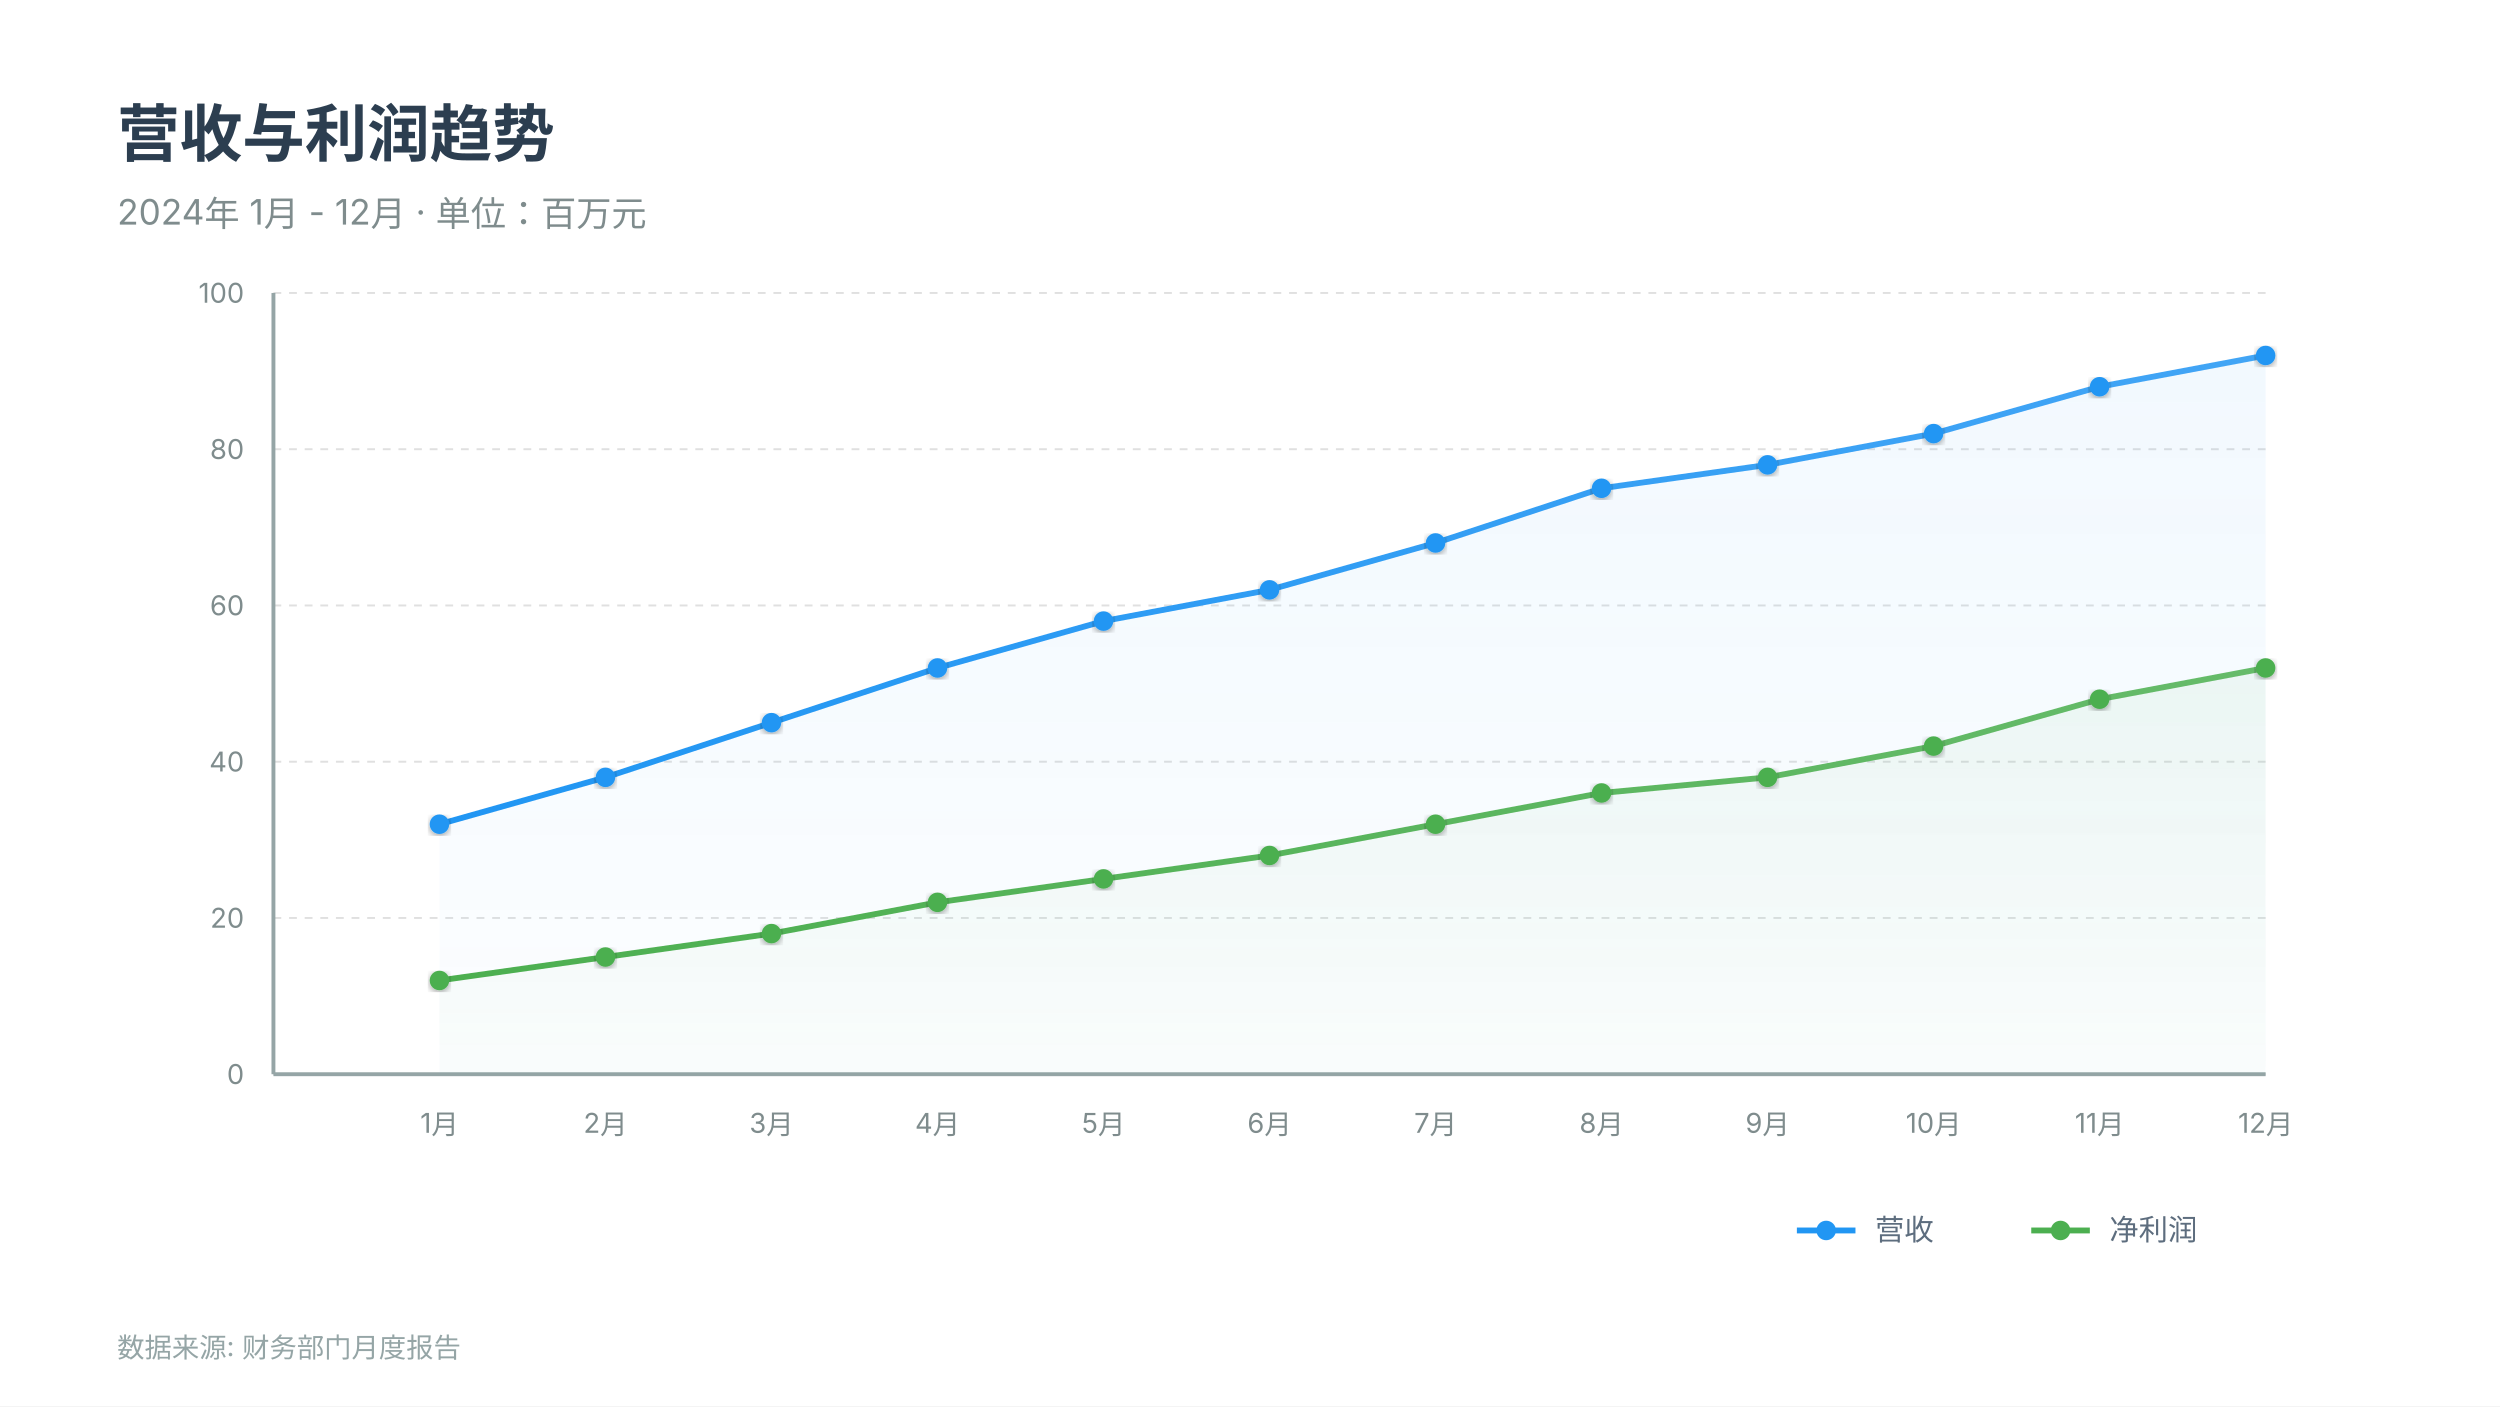
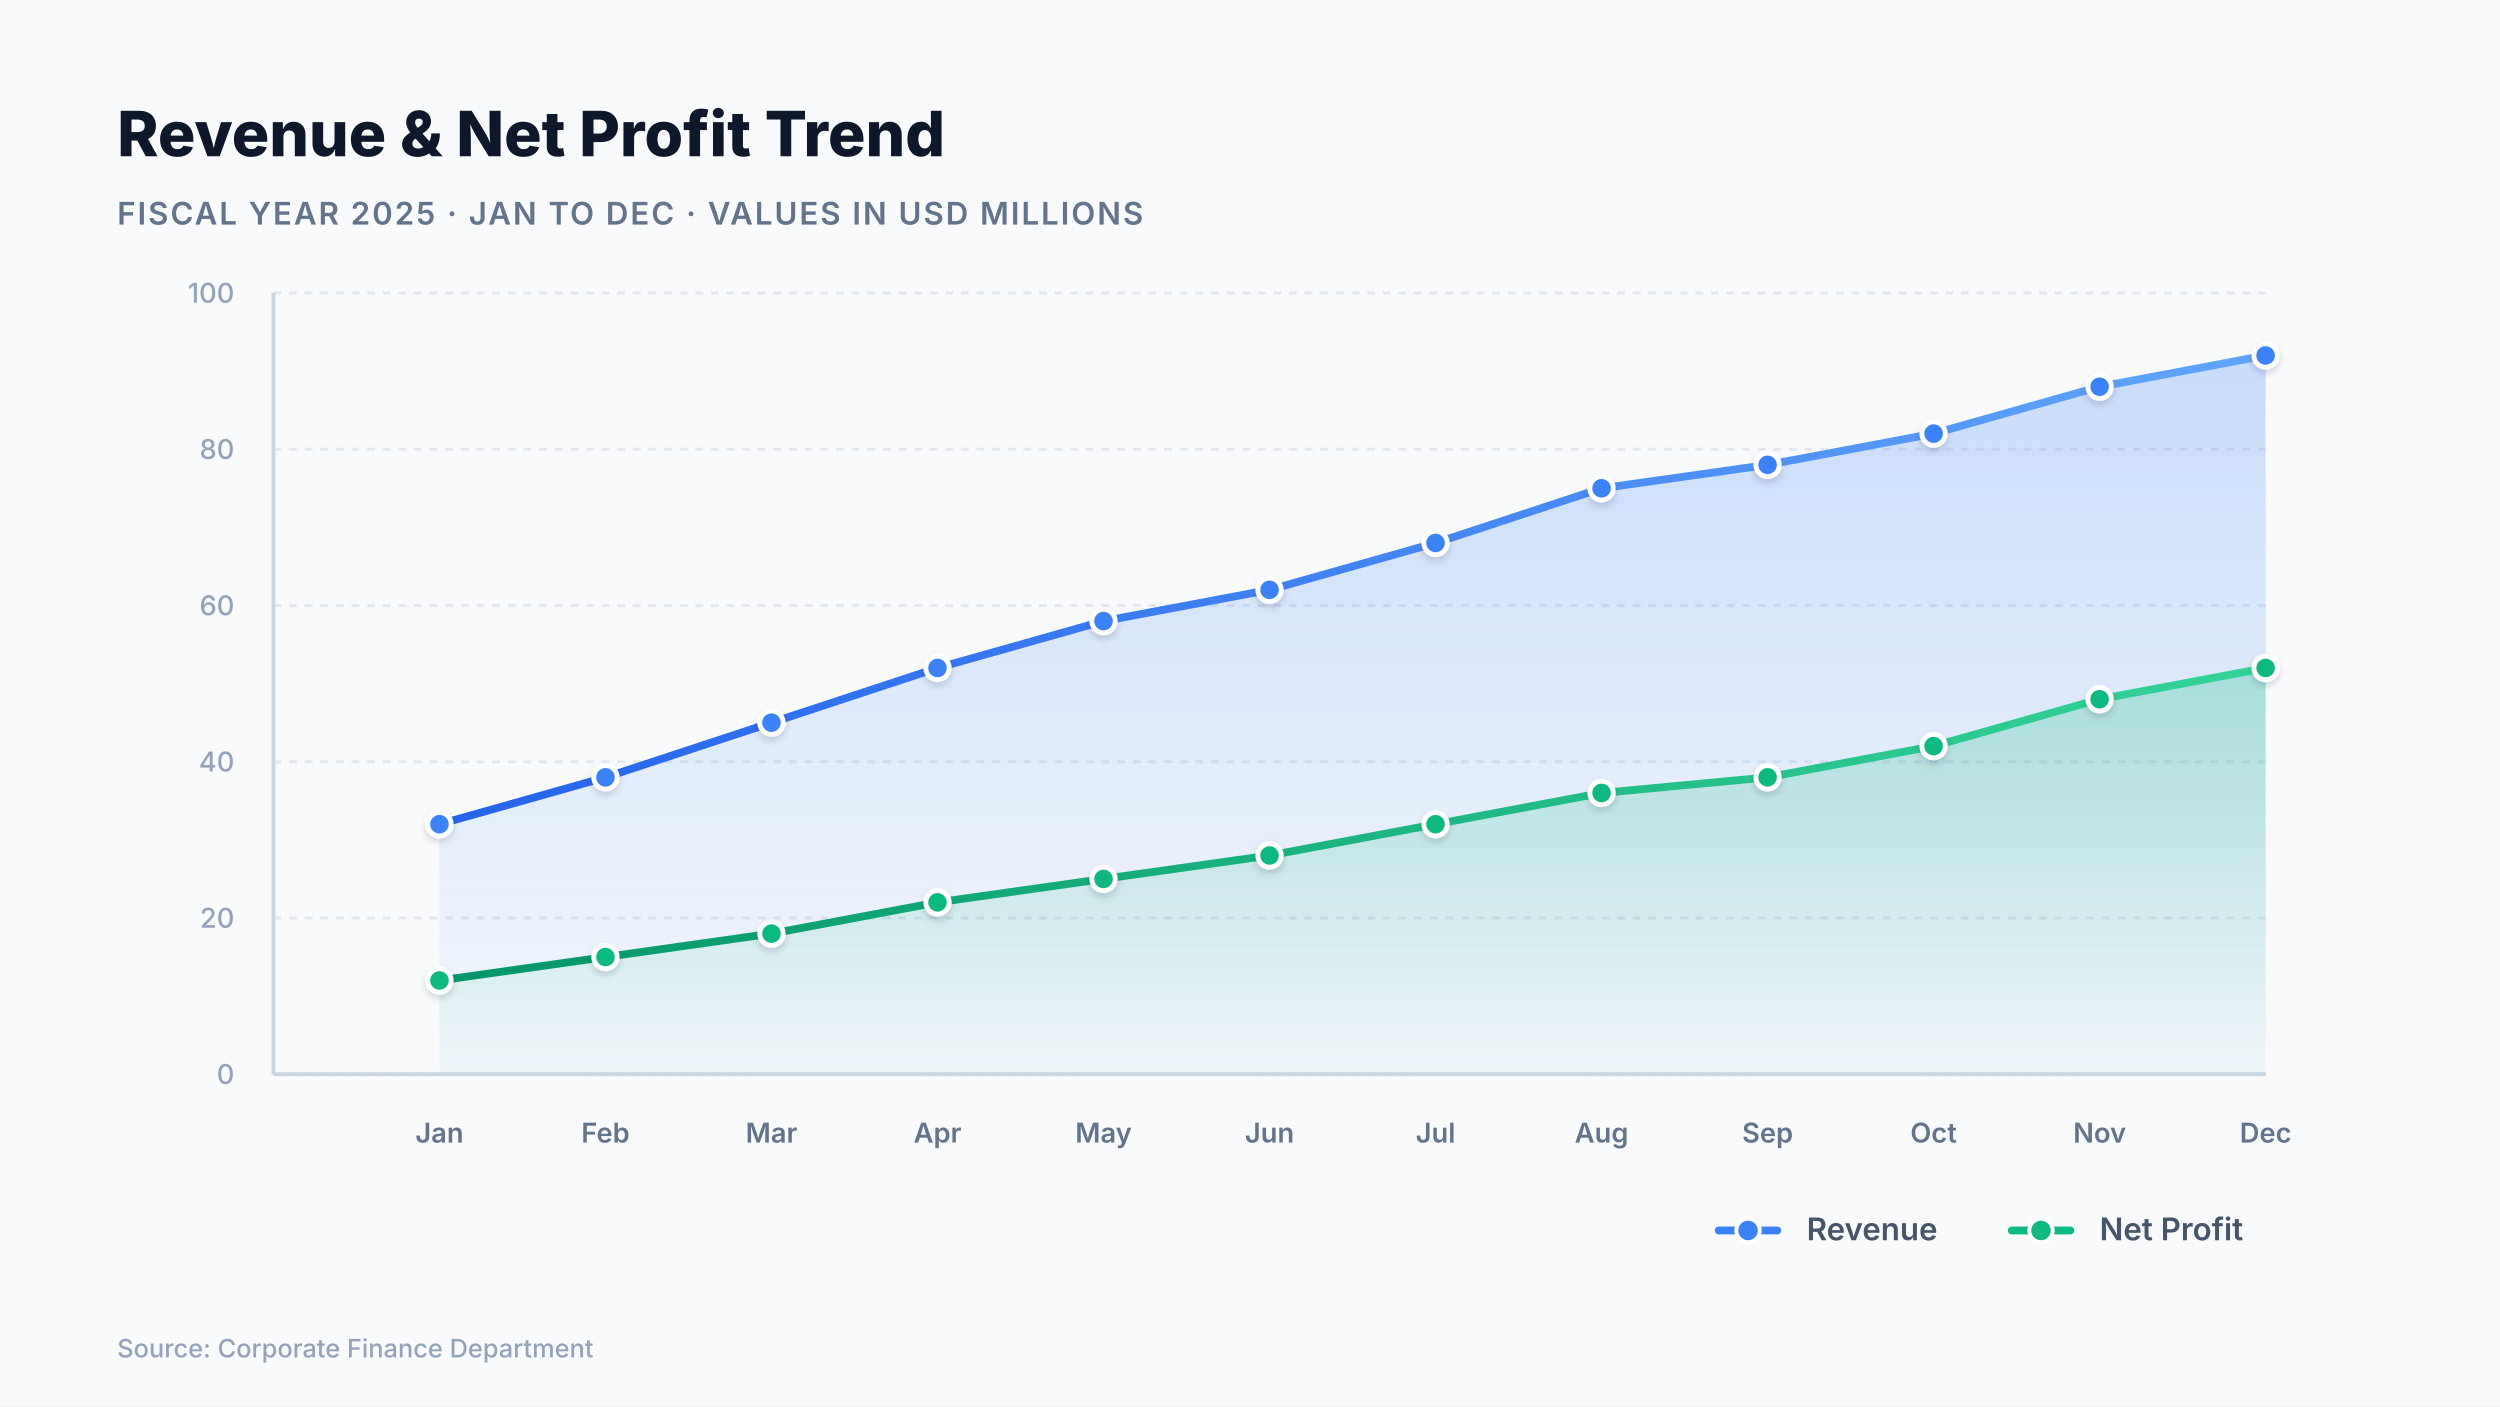
<svg xmlns="http://www.w3.org/2000/svg" viewBox="0 0 1280 720" width="1280" height="720">
  <defs>
    <linearGradient id="lineGrad1" x1="0%" y1="0%" x2="100%" y2="0%">
-       <stop offset="0%" style="stop-color:#2196F3;stop-opacity:1" />
-       <stop offset="100%" style="stop-color:#42A5F5;stop-opacity:1" />
+       <stop offset="0%" style="stop-color:#2563EB;stop-opacity:1" />
+       <stop offset="100%" style="stop-color:#60A5FA;stop-opacity:1" />
    </linearGradient>
    <linearGradient id="lineGrad2" x1="0%" y1="0%" x2="100%" y2="0%">
-       <stop offset="0%" style="stop-color:#4CAF50;stop-opacity:1" />
-       <stop offset="100%" style="stop-color:#66BB6A;stop-opacity:1" />
+       <stop offset="0%" style="stop-color:#059669;stop-opacity:1" />
+       <stop offset="100%" style="stop-color:#34D399;stop-opacity:1" />
    </linearGradient>
    <linearGradient id="areaGrad1" x1="0%" y1="0%" x2="0%" y2="100%">
-       <stop offset="0%" style="stop-color:#2196F3;stop-opacity:0.2" />
-       <stop offset="100%" style="stop-color:#2196F3;stop-opacity:0.05" />
+       <stop offset="0%" style="stop-color:#3B82F6;stop-opacity:0.25" />
+       <stop offset="100%" style="stop-color:#3B82F6;stop-opacity:0.02" />
    </linearGradient>
    <linearGradient id="areaGrad2" x1="0%" y1="0%" x2="0%" y2="100%">
-       <stop offset="0%" style="stop-color:#4CAF50;stop-opacity:0.2" />
-       <stop offset="100%" style="stop-color:#4CAF50;stop-opacity:0.05" />
+       <stop offset="0%" style="stop-color:#10B981;stop-opacity:0.25" />
+       <stop offset="100%" style="stop-color:#10B981;stop-opacity:0.02" />
    </linearGradient>
-     <filter id="dotShadow">
+     <filter id="dotShadow" x="-30%" y="-30%" width="160%" height="160%">
      <feGaussianBlur in="SourceAlpha" stdDeviation="2" />
-       <feOffset dx="0" dy="1" />
-       <feComponentTransfer>
-         <feFuncA type="linear" slope="0.4" />
-       </feComponentTransfer>
+       <feOffset dx="0" dy="2" result="offsetblur" />
+       <feFlood flood-color="#0F172A" flood-opacity="0.15" result="shadowColor" />
+       <feComposite in="shadowColor" in2="offsetblur" operator="in" result="shadow" />
      <feMerge>
-         <feMergeNode />
+         <feMergeNode in="shadow" />
        <feMergeNode in="SourceGraphic" />
      </feMerge>
    </filter>
  </defs>
-   <rect width="1280" height="720" fill="#FFFFFF" />
-   <text x="60" y="80" font-family="-apple-system, BlinkMacSystemFont, 'Segoe UI', sans-serif" font-size="32" font-weight="bold" fill="#2C3E50">
-     <tspan>营收与利润趋势</tspan>
-   </text>
-   <text x="60" y="115" font-family="-apple-system, BlinkMacSystemFont, 'Segoe UI', sans-serif" font-size="18" fill="#7F8C8D">
-     <tspan>2024年 1月 - 12月 · 单位：百万元</tspan>
-   </text>
+   <rect width="1280" height="720" fill="#F8FAFC" />
+   <text x="60" y="80" font-family="-apple-system, BlinkMacSystemFont, 'Segoe UI', sans-serif" font-size="32" font-weight="800" fill="#0F172A">Revenue &amp; Net Profit Trend</text>
+   <text x="60" y="115" font-family="-apple-system, BlinkMacSystemFont, 'Segoe UI', sans-serif" font-size="16" font-weight="600" fill="#64748B" letter-spacing="1">FISCAL YEAR 2025 · JAN TO DEC · VALUES IN USD MILLIONS</text>
  <g id="chartArea">
-     <line x1="140" y1="550" x2="1160" y2="550" stroke="#E0E0E0" stroke-width="1" stroke-dasharray="4,4" />
-     <line x1="140" y1="470" x2="1160" y2="470" stroke="#E0E0E0" stroke-width="1" stroke-dasharray="4,4" />
-     <line x1="140" y1="390" x2="1160" y2="390" stroke="#E0E0E0" stroke-width="1" stroke-dasharray="4,4" />
-     <line x1="140" y1="310" x2="1160" y2="310" stroke="#E0E0E0" stroke-width="1" stroke-dasharray="4,4" />
-     <line x1="140" y1="230" x2="1160" y2="230" stroke="#E0E0E0" stroke-width="1" stroke-dasharray="4,4" />
-     <line x1="140" y1="150" x2="1160" y2="150" stroke="#E0E0E0" stroke-width="1" stroke-dasharray="4,4" />
-     <text x="125" y="555" font-family="-apple-system, BlinkMacSystemFont, 'Segoe UI', sans-serif" font-size="14" fill="#7F8C8D" text-anchor="end">
-       <tspan>0</tspan>
-     </text>
-     <text x="125" y="475" font-family="-apple-system, BlinkMacSystemFont, 'Segoe UI', sans-serif" font-size="14" fill="#7F8C8D" text-anchor="end">
-       <tspan>20</tspan>
-     </text>
-     <text x="125" y="395" font-family="-apple-system, BlinkMacSystemFont, 'Segoe UI', sans-serif" font-size="14" fill="#7F8C8D" text-anchor="end">
-       <tspan>40</tspan>
-     </text>
-     <text x="125" y="315" font-family="-apple-system, BlinkMacSystemFont, 'Segoe UI', sans-serif" font-size="14" fill="#7F8C8D" text-anchor="end">
-       <tspan>60</tspan>
-     </text>
-     <text x="125" y="235" font-family="-apple-system, BlinkMacSystemFont, 'Segoe UI', sans-serif" font-size="14" fill="#7F8C8D" text-anchor="end">
-       <tspan>80</tspan>
-     </text>
-     <text x="125" y="155" font-family="-apple-system, BlinkMacSystemFont, 'Segoe UI', sans-serif" font-size="14" fill="#7F8C8D" text-anchor="end">
-       <tspan>100</tspan>
-     </text>
-     <line x1="140" y1="150" x2="140" y2="550" stroke="#95A5A6" stroke-width="2" />
-     <line x1="140" y1="550" x2="1160" y2="550" stroke="#95A5A6" stroke-width="2" />
-     <text x="225" y="580" font-family="-apple-system, BlinkMacSystemFont, 'Segoe UI', sans-serif" font-size="14" fill="#7F8C8D" text-anchor="middle">
-       <tspan>1月</tspan>
-     </text>
-     <text x="310" y="580" font-family="-apple-system, BlinkMacSystemFont, 'Segoe UI', sans-serif" font-size="14" fill="#7F8C8D" text-anchor="middle">
-       <tspan>2月</tspan>
-     </text>
-     <text x="395" y="580" font-family="-apple-system, BlinkMacSystemFont, 'Segoe UI', sans-serif" font-size="14" fill="#7F8C8D" text-anchor="middle">
-       <tspan>3月</tspan>
-     </text>
-     <text x="480" y="580" font-family="-apple-system, BlinkMacSystemFont, 'Segoe UI', sans-serif" font-size="14" fill="#7F8C8D" text-anchor="middle">
-       <tspan>4月</tspan>
-     </text>
-     <text x="565" y="580" font-family="-apple-system, BlinkMacSystemFont, 'Segoe UI', sans-serif" font-size="14" fill="#7F8C8D" text-anchor="middle">
-       <tspan>5月</tspan>
-     </text>
-     <text x="650" y="580" font-family="-apple-system, BlinkMacSystemFont, 'Segoe UI', sans-serif" font-size="14" fill="#7F8C8D" text-anchor="middle">
-       <tspan>6月</tspan>
-     </text>
-     <text x="735" y="580" font-family="-apple-system, BlinkMacSystemFont, 'Segoe UI', sans-serif" font-size="14" fill="#7F8C8D" text-anchor="middle">
-       <tspan>7月</tspan>
-     </text>
-     <text x="820" y="580" font-family="-apple-system, BlinkMacSystemFont, 'Segoe UI', sans-serif" font-size="14" fill="#7F8C8D" text-anchor="middle">
-       <tspan>8月</tspan>
-     </text>
-     <text x="905" y="580" font-family="-apple-system, BlinkMacSystemFont, 'Segoe UI', sans-serif" font-size="14" fill="#7F8C8D" text-anchor="middle">
-       <tspan>9月</tspan>
-     </text>
-     <text x="990" y="580" font-family="-apple-system, BlinkMacSystemFont, 'Segoe UI', sans-serif" font-size="14" fill="#7F8C8D" text-anchor="middle">
-       <tspan>10月</tspan>
-     </text>
-     <text x="1075" y="580" font-family="-apple-system, BlinkMacSystemFont, 'Segoe UI', sans-serif" font-size="14" fill="#7F8C8D" text-anchor="middle">
-       <tspan>11月</tspan>
-     </text>
-     <text x="1160" y="580" font-family="-apple-system, BlinkMacSystemFont, 'Segoe UI', sans-serif" font-size="14" fill="#7F8C8D" text-anchor="middle">
-       <tspan>12月</tspan>
-     </text>
-     <path d="M 225,422 L 310,398 L 395,370 L 480,342 L 565,318 L 650,302 L 735,278 L 820,250 L 905,238 L 990,222 L 1075,198 L 1160,182 L 1160,550 L 225,550 Z" fill="url(#areaGrad1)" opacity="0.3" />
-     <polyline points="225,422 310,398 395,370 480,342 565,318 650,302 735,278 820,250 905,238 990,222 1075,198 1160,182" fill="none" stroke="url(#lineGrad1)" stroke-width="3" stroke-linecap="round" stroke-linejoin="round" />
-     <circle cx="225" cy="422" r="5" fill="#2196F3" filter="url(#dotShadow)" />
-     <circle cx="310" cy="398" r="5" fill="#2196F3" filter="url(#dotShadow)" />
-     <circle cx="395" cy="370" r="5" fill="#2196F3" filter="url(#dotShadow)" />
-     <circle cx="480" cy="342" r="5" fill="#2196F3" filter="url(#dotShadow)" />
-     <circle cx="565" cy="318" r="5" fill="#2196F3" filter="url(#dotShadow)" />
-     <circle cx="650" cy="302" r="5" fill="#2196F3" filter="url(#dotShadow)" />
-     <circle cx="735" cy="278" r="5" fill="#2196F3" filter="url(#dotShadow)" />
-     <circle cx="820" cy="250" r="5" fill="#2196F3" filter="url(#dotShadow)" />
-     <circle cx="905" cy="238" r="5" fill="#2196F3" filter="url(#dotShadow)" />
-     <circle cx="990" cy="222" r="5" fill="#2196F3" filter="url(#dotShadow)" />
-     <circle cx="1075" cy="198" r="5" fill="#2196F3" filter="url(#dotShadow)" />
-     <circle cx="1160" cy="182" r="5" fill="#2196F3" filter="url(#dotShadow)" />
-     <path d="M 225,502 L 310,490 L 395,478 L 480,462 L 565,450 L 650,438 L 735,422 L 820,406 L 905,398 L 990,382 L 1075,358 L 1160,342 L 1160,550 L 225,550 Z" fill="url(#areaGrad2)" opacity="0.3" />
-     <polyline points="225,502 310,490 395,478 480,462 565,450 650,438 735,422 820,406 905,398 990,382 1075,358 1160,342" fill="none" stroke="url(#lineGrad2)" stroke-width="3" stroke-linecap="round" stroke-linejoin="round" />
-     <circle cx="225" cy="502" r="5" fill="#4CAF50" filter="url(#dotShadow)" />
-     <circle cx="310" cy="490" r="5" fill="#4CAF50" filter="url(#dotShadow)" />
-     <circle cx="395" cy="478" r="5" fill="#4CAF50" filter="url(#dotShadow)" />
-     <circle cx="480" cy="462" r="5" fill="#4CAF50" filter="url(#dotShadow)" />
-     <circle cx="565" cy="450" r="5" fill="#4CAF50" filter="url(#dotShadow)" />
-     <circle cx="650" cy="438" r="5" fill="#4CAF50" filter="url(#dotShadow)" />
-     <circle cx="735" cy="422" r="5" fill="#4CAF50" filter="url(#dotShadow)" />
-     <circle cx="820" cy="406" r="5" fill="#4CAF50" filter="url(#dotShadow)" />
-     <circle cx="905" cy="398" r="5" fill="#4CAF50" filter="url(#dotShadow)" />
-     <circle cx="990" cy="382" r="5" fill="#4CAF50" filter="url(#dotShadow)" />
-     <circle cx="1075" cy="358" r="5" fill="#4CAF50" filter="url(#dotShadow)" />
-     <circle cx="1160" cy="342" r="5" fill="#4CAF50" filter="url(#dotShadow)" />
+     <line x1="140" y1="550" x2="1160" y2="550" stroke="#E2E8F0" stroke-width="1.5" stroke-dasharray="4,4" />
+     <line x1="140" y1="470" x2="1160" y2="470" stroke="#E2E8F0" stroke-width="1.5" stroke-dasharray="4,4" />
+     <line x1="140" y1="390" x2="1160" y2="390" stroke="#E2E8F0" stroke-width="1.5" stroke-dasharray="4,4" />
+     <line x1="140" y1="310" x2="1160" y2="310" stroke="#E2E8F0" stroke-width="1.5" stroke-dasharray="4,4" />
+     <line x1="140" y1="230" x2="1160" y2="230" stroke="#E2E8F0" stroke-width="1.5" stroke-dasharray="4,4" />
+     <line x1="140" y1="150" x2="1160" y2="150" stroke="#E2E8F0" stroke-width="1.5" stroke-dasharray="4,4" />
+     <text x="120" y="555" font-family="-apple-system, BlinkMacSystemFont, 'Segoe UI', sans-serif" font-size="14" font-weight="500" fill="#94A3B8" text-anchor="end">0</text>
+     <text x="120" y="475" font-family="-apple-system, BlinkMacSystemFont, 'Segoe UI', sans-serif" font-size="14" font-weight="500" fill="#94A3B8" text-anchor="end">20</text>
+     <text x="120" y="395" font-family="-apple-system, BlinkMacSystemFont, 'Segoe UI', sans-serif" font-size="14" font-weight="500" fill="#94A3B8" text-anchor="end">40</text>
+     <text x="120" y="315" font-family="-apple-system, BlinkMacSystemFont, 'Segoe UI', sans-serif" font-size="14" font-weight="500" fill="#94A3B8" text-anchor="end">60</text>
+     <text x="120" y="235" font-family="-apple-system, BlinkMacSystemFont, 'Segoe UI', sans-serif" font-size="14" font-weight="500" fill="#94A3B8" text-anchor="end">80</text>
+     <text x="120" y="155" font-family="-apple-system, BlinkMacSystemFont, 'Segoe UI', sans-serif" font-size="14" font-weight="500" fill="#94A3B8" text-anchor="end">100</text>
+     <line x1="140" y1="150" x2="140" y2="550" stroke="#CBD5E1" stroke-width="2" />
+     <line x1="140" y1="550" x2="1160" y2="550" stroke="#CBD5E1" stroke-width="2" />
+     <text x="225" y="585" font-family="-apple-system, BlinkMacSystemFont, 'Segoe UI', sans-serif" font-size="14" font-weight="600" fill="#64748B" text-anchor="middle">Jan</text>
+     <text x="310" y="585" font-family="-apple-system, BlinkMacSystemFont, 'Segoe UI', sans-serif" font-size="14" font-weight="600" fill="#64748B" text-anchor="middle">Feb</text>
+     <text x="395" y="585" font-family="-apple-system, BlinkMacSystemFont, 'Segoe UI', sans-serif" font-size="14" font-weight="600" fill="#64748B" text-anchor="middle">Mar</text>
+     <text x="480" y="585" font-family="-apple-system, BlinkMacSystemFont, 'Segoe UI', sans-serif" font-size="14" font-weight="600" fill="#64748B" text-anchor="middle">Apr</text>
+     <text x="565" y="585" font-family="-apple-system, BlinkMacSystemFont, 'Segoe UI', sans-serif" font-size="14" font-weight="600" fill="#64748B" text-anchor="middle">May</text>
+     <text x="650" y="585" font-family="-apple-system, BlinkMacSystemFont, 'Segoe UI', sans-serif" font-size="14" font-weight="600" fill="#64748B" text-anchor="middle">Jun</text>
+     <text x="735" y="585" font-family="-apple-system, BlinkMacSystemFont, 'Segoe UI', sans-serif" font-size="14" font-weight="600" fill="#64748B" text-anchor="middle">Jul</text>
+     <text x="820" y="585" font-family="-apple-system, BlinkMacSystemFont, 'Segoe UI', sans-serif" font-size="14" font-weight="600" fill="#64748B" text-anchor="middle">Aug</text>
+     <text x="905" y="585" font-family="-apple-system, BlinkMacSystemFont, 'Segoe UI', sans-serif" font-size="14" font-weight="600" fill="#64748B" text-anchor="middle">Sep</text>
+     <text x="990" y="585" font-family="-apple-system, BlinkMacSystemFont, 'Segoe UI', sans-serif" font-size="14" font-weight="600" fill="#64748B" text-anchor="middle">Oct</text>
+     <text x="1075" y="585" font-family="-apple-system, BlinkMacSystemFont, 'Segoe UI', sans-serif" font-size="14" font-weight="600" fill="#64748B" text-anchor="middle">Nov</text>
+     <text x="1160" y="585" font-family="-apple-system, BlinkMacSystemFont, 'Segoe UI', sans-serif" font-size="14" font-weight="600" fill="#64748B" text-anchor="middle">Dec</text>
+     <path d="M 225,422 L 310,398 L 395,370 L 480,342 L 565,318 L 650,302 L 735,278 L 820,250 L 905,238 L 990,222 L 1075,198 L 1160,182 L 1160,550 L 225,550 Z" fill="url(#areaGrad1)" />
+     <polyline points="225,422 310,398 395,370 480,342 565,318 650,302 735,278 820,250 905,238 990,222 1075,198 1160,182" fill="none" stroke="url(#lineGrad1)" stroke-width="4" stroke-linecap="round" stroke-linejoin="round" />
+     <g stroke="#FFFFFF" stroke-width="2.5" fill="#3B82F6" filter="url(#dotShadow)">
+       <circle cx="225" cy="422" r="6" />
+       <circle cx="310" cy="398" r="6" />
+       <circle cx="395" cy="370" r="6" />
+       <circle cx="480" cy="342" r="6" />
+       <circle cx="565" cy="318" r="6" />
+       <circle cx="650" cy="302" r="6" />
+       <circle cx="735" cy="278" r="6" />
+       <circle cx="820" cy="250" r="6" />
+       <circle cx="905" cy="238" r="6" />
+       <circle cx="990" cy="222" r="6" />
+       <circle cx="1075" cy="198" r="6" />
+       <circle cx="1160" cy="182" r="6" />
+     </g>
+     <path d="M 225,502 L 310,490 L 395,478 L 480,462 L 565,450 L 650,438 L 735,422 L 820,406 L 905,398 L 990,382 L 1075,358 L 1160,342 L 1160,550 L 225,550 Z" fill="url(#areaGrad2)" />
+     <polyline points="225,502 310,490 395,478 480,462 565,450 650,438 735,422 820,406 905,398 990,382 1075,358 1160,342" fill="none" stroke="url(#lineGrad2)" stroke-width="4" stroke-linecap="round" stroke-linejoin="round" />
+     <g stroke="#FFFFFF" stroke-width="2.5" fill="#10B981" filter="url(#dotShadow)">
+       <circle cx="225" cy="502" r="6" />
+       <circle cx="310" cy="490" r="6" />
+       <circle cx="395" cy="478" r="6" />
+       <circle cx="480" cy="462" r="6" />
+       <circle cx="565" cy="450" r="6" />
+       <circle cx="650" cy="438" r="6" />
+       <circle cx="735" cy="422" r="6" />
+       <circle cx="820" cy="406" r="6" />
+       <circle cx="905" cy="398" r="6" />
+       <circle cx="990" cy="382" r="6" />
+       <circle cx="1075" cy="358" r="6" />
+       <circle cx="1160" cy="342" r="6" />
+     </g>
  </g>
  <g id="legend">
-     <line x1="920" y1="630" x2="950" y2="630" stroke="#2196F3" stroke-width="3" />
-     <circle cx="935" cy="630" r="5" fill="#2196F3" />
-     <text x="960" y="635" font-family="-apple-system, BlinkMacSystemFont, 'Segoe UI', sans-serif" font-size="15" fill="#5D6D7E">
-       <tspan>营收</tspan>
-     </text>
-     <line x1="1040" y1="630" x2="1070" y2="630" stroke="#4CAF50" stroke-width="3" />
-     <circle cx="1055" cy="630" r="5" fill="#4CAF50" />
-     <text x="1080" y="635" font-family="-apple-system, BlinkMacSystemFont, 'Segoe UI', sans-serif" font-size="15" fill="#5D6D7E">
-       <tspan>净利润</tspan>
-     </text>
+     <line x1="880" y1="630" x2="910" y2="630" stroke="#3B82F6" stroke-width="4" stroke-linecap="round" />
+     <circle cx="895" cy="630" r="6" fill="#3B82F6" stroke="#FFFFFF" stroke-width="2" />
+     <text x="925" y="635" font-family="-apple-system, BlinkMacSystemFont, 'Segoe UI', sans-serif" font-size="16" font-weight="600" fill="#475569">Revenue</text>
+     <line x1="1030" y1="630" x2="1060" y2="630" stroke="#10B981" stroke-width="4" stroke-linecap="round" />
+     <circle cx="1045" cy="630" r="6" fill="#10B981" stroke="#FFFFFF" stroke-width="2" />
+     <text x="1075" y="635" font-family="-apple-system, BlinkMacSystemFont, 'Segoe UI', sans-serif" font-size="16" font-weight="600" fill="#475569">Net Profit</text>
  </g>
-   <text x="60" y="695" font-family="-apple-system, BlinkMacSystemFont, 'Segoe UI', sans-serif" font-size="14" fill="#95A5A6">
-     <tspan>数据来源: 财务部门月度报告</tspan>
-   </text>
+   <text x="60" y="695" font-family="-apple-system, BlinkMacSystemFont, 'Segoe UI', sans-serif" font-size="13" font-weight="500" fill="#94A3B8">Source: Corporate Finance Department</text>
</svg>
